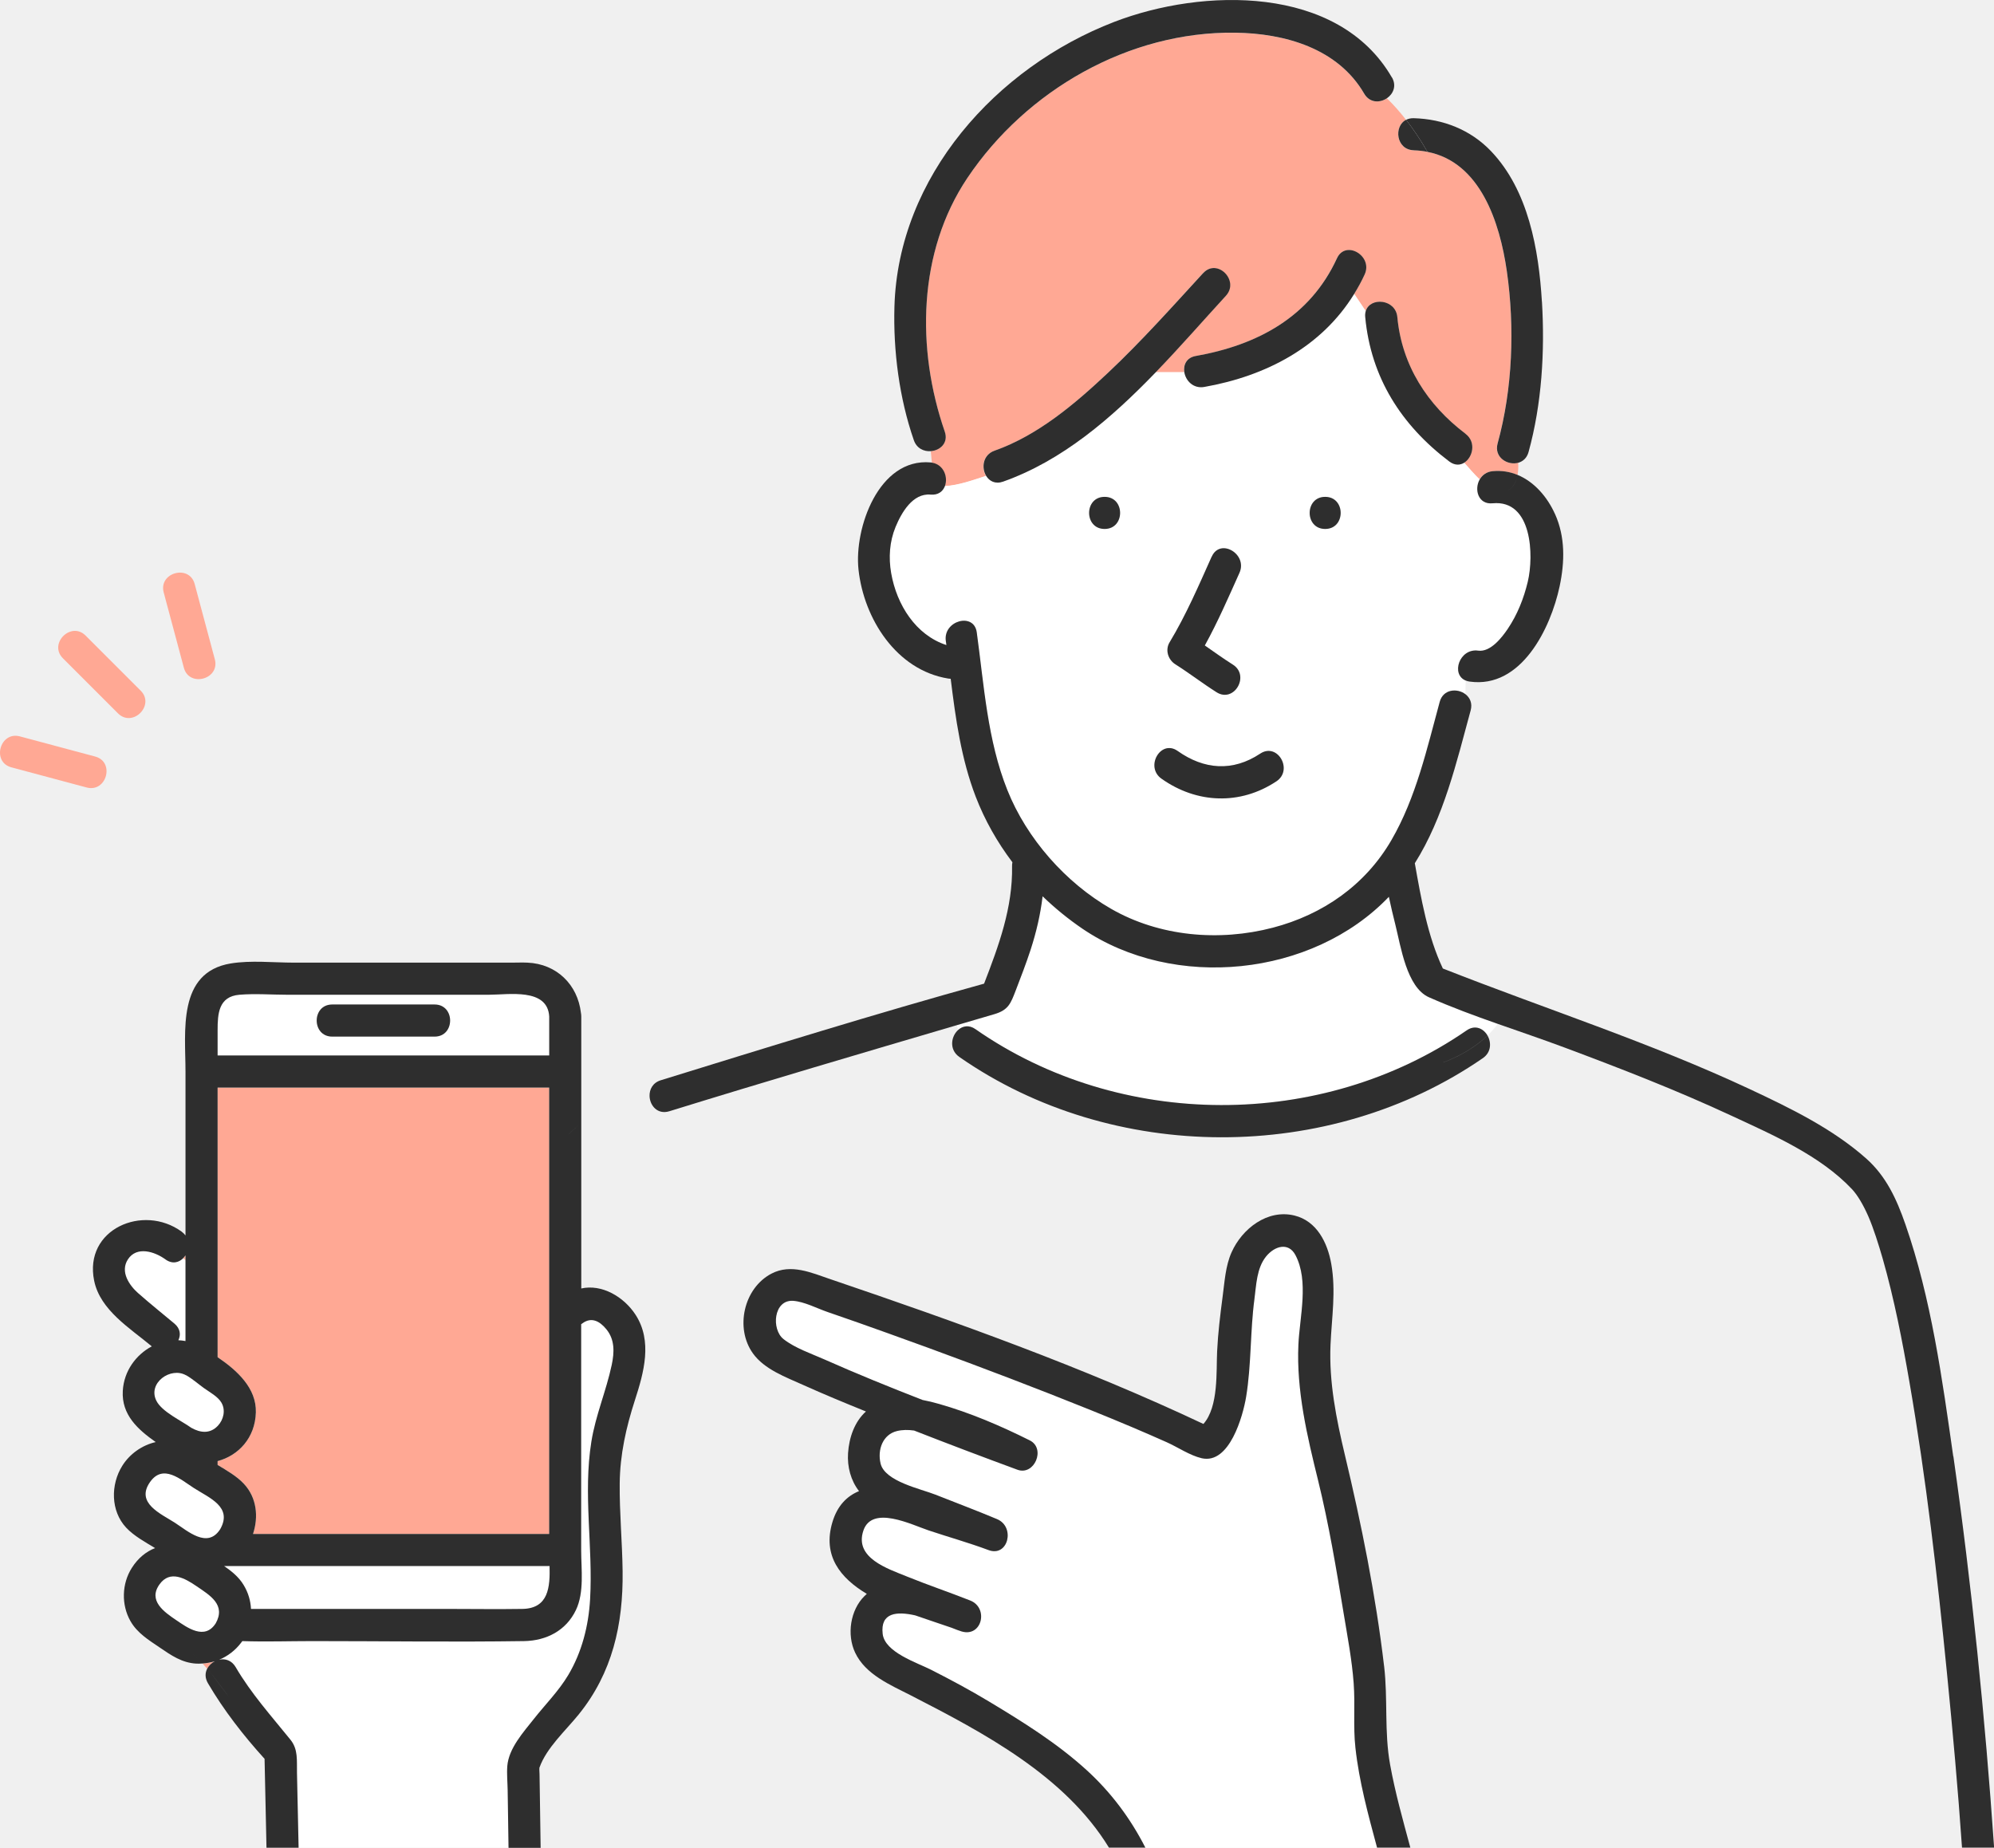
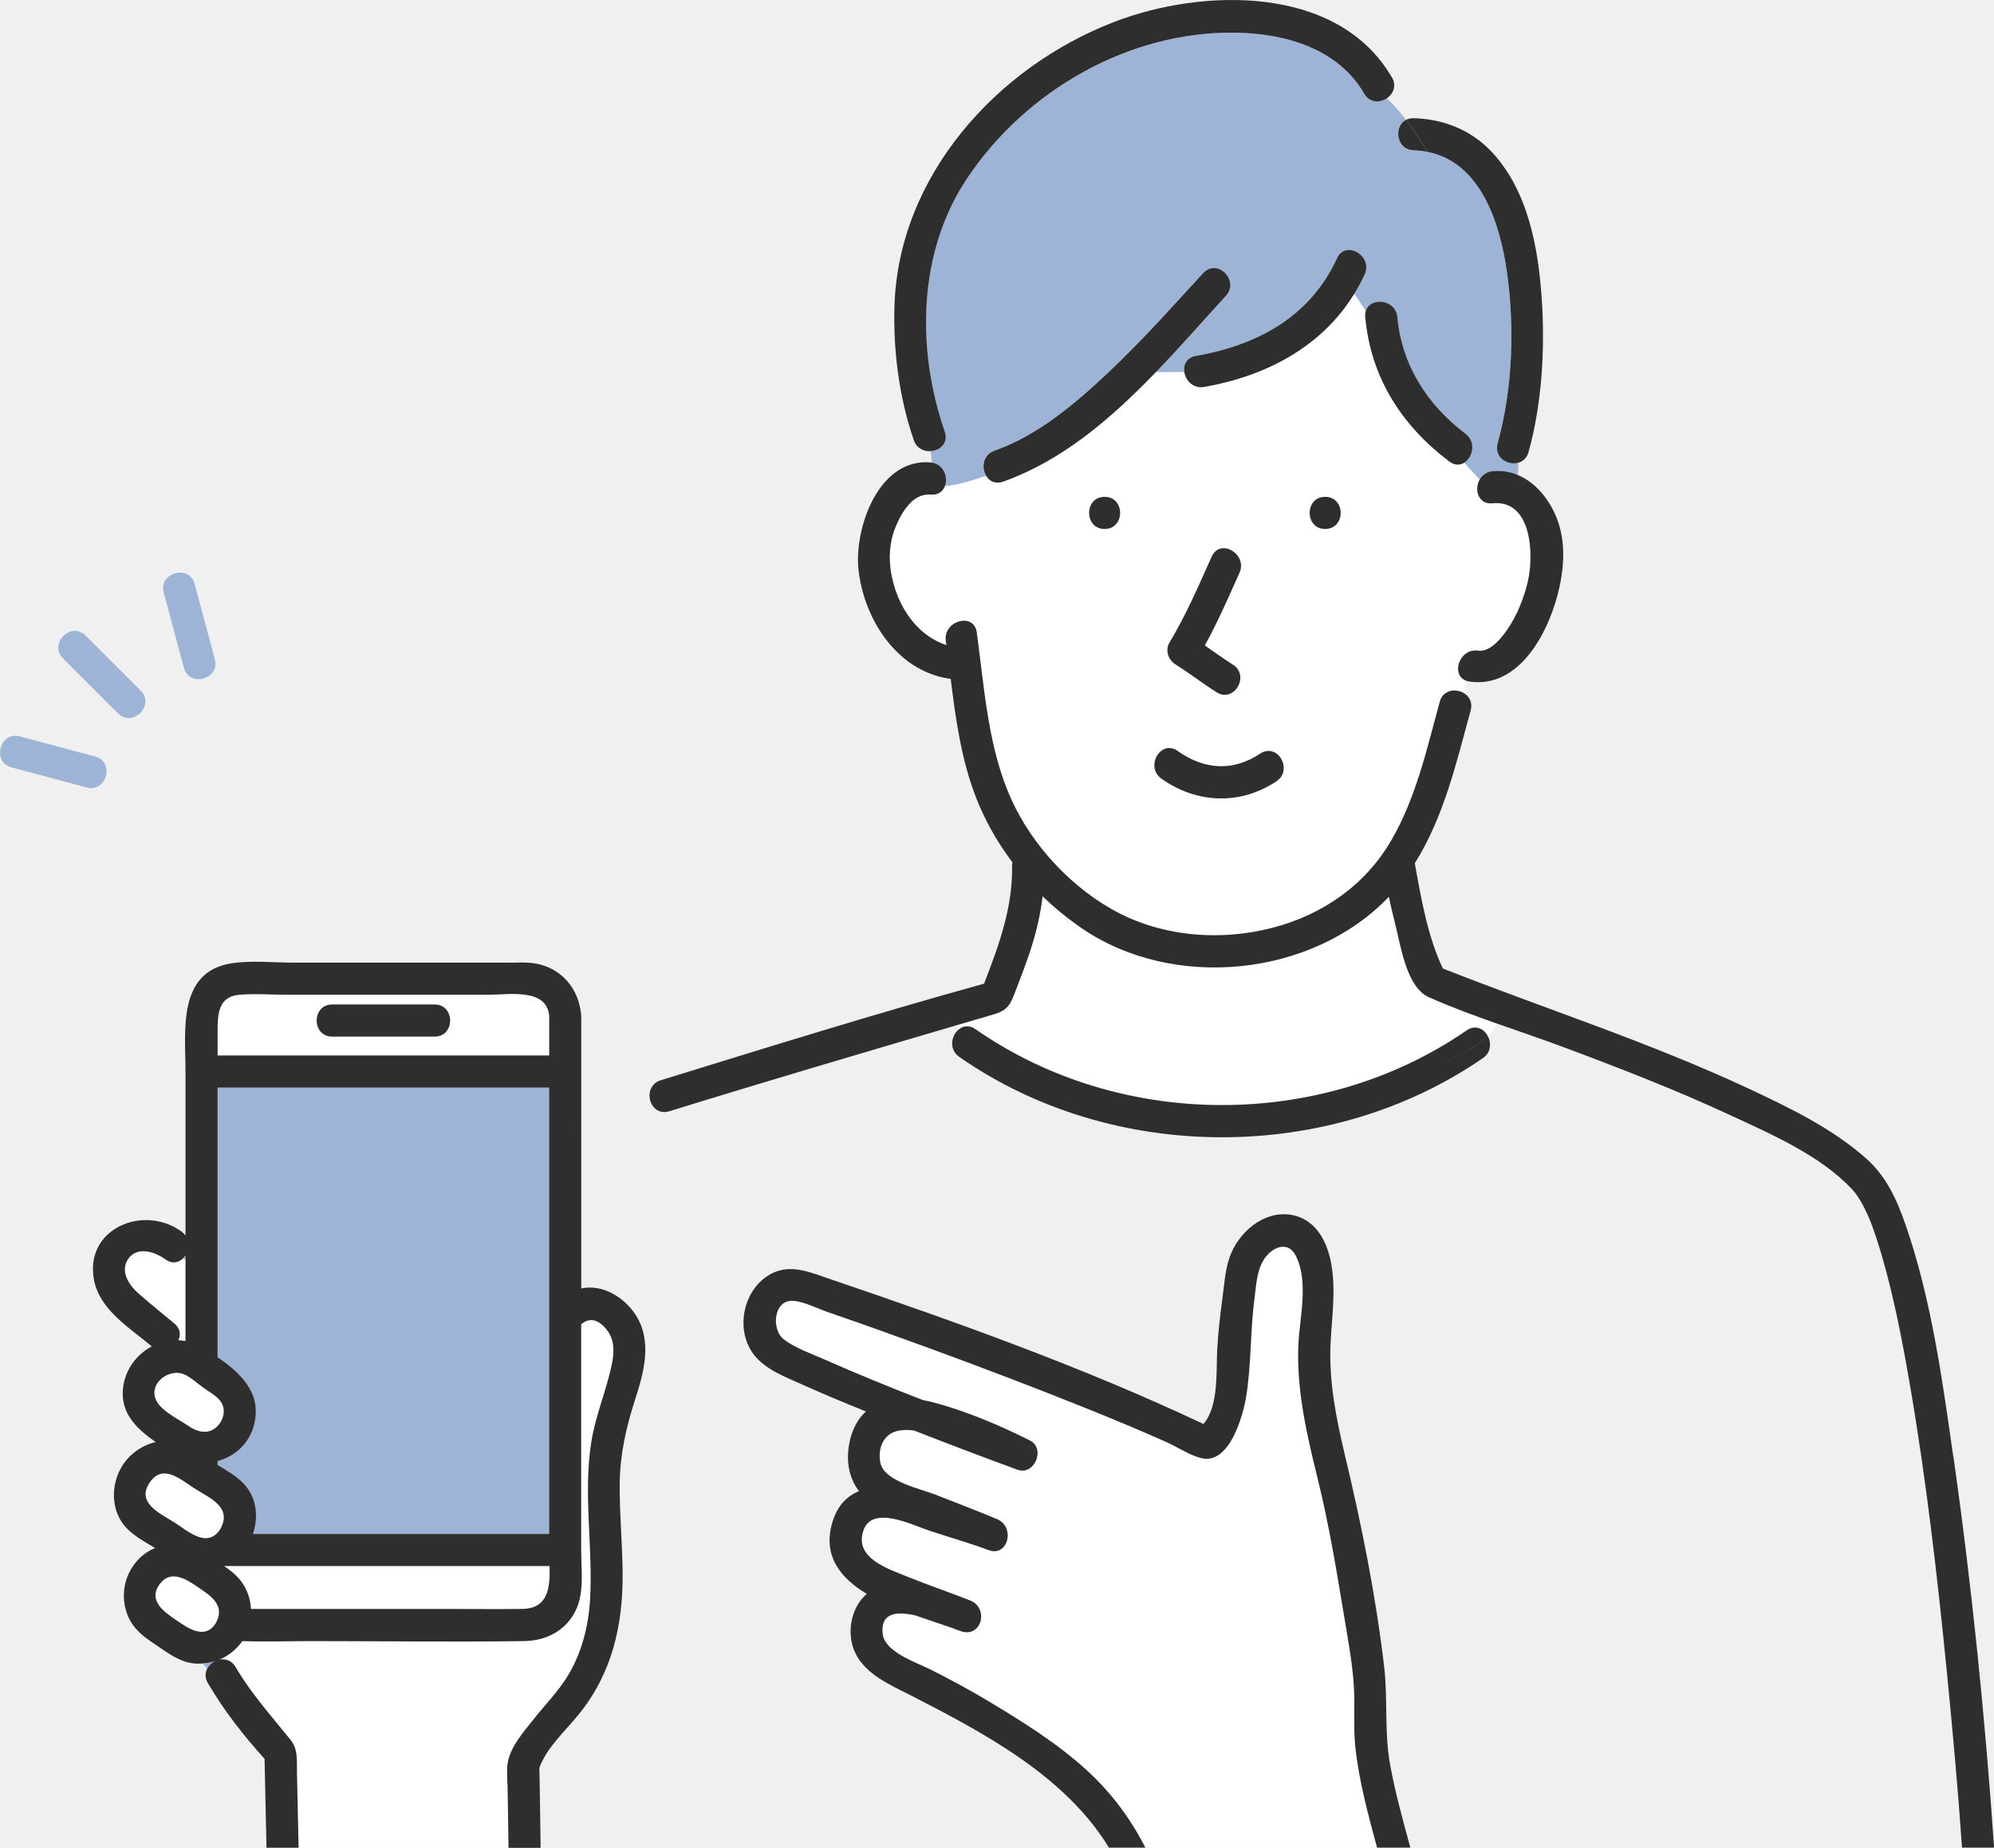
<svg xmlns="http://www.w3.org/2000/svg" id="_イヤー_2" viewBox="0 0 343.45 318.28">
  <defs>
-     <style>.cls-1{fill:none;}.cls-2{fill:url(#_規パターンスウォッチ_2);}.cls-3{fill:#fff;}.cls-4{fill:#ffdc3f;}.cls-5{fill:#ffa894;}.cls-6{fill:#2e2e2e;}</style>
+     <style>.cls-1{fill:none;}.cls-2{fill:url(#_規パターンスウォッチ_2);}.cls-3{fill:#fff;}.cls-4{fill:#FFD866;}.cls-5{fill:#9DB4D6;}.cls-6{fill:#2e2e2e;}</style>
    <pattern id="_規パターンスウォッチ_2" x="0" y="0" width="12.5" height="12.5" patternTransform="translate(1702.31 -8706.95) rotate(-44.14) scale(.87) skewX(1.72)" patternUnits="userSpaceOnUse" viewBox="0 0 12.5 12.5">
      <g>
        <rect class="cls-1" width="12.5" height="12.5" />
        <rect class="cls-3" x="0" y="0" width="12.5" height="12.5" />
        <circle class="cls-4" cx="6.25" cy="6.25" r="2.43" />
      </g>
    </pattern>
  </defs>
  <g id="_イヤー_1-2">
    <g>
      <path class="cls-5" d="M10.84,113.39c3.16,3.16,6.32,6.32,9.48,9.48,2.52,2.52,6.43-1.39,3.91-3.91-3.16-3.16-6.32-6.32-9.48-9.48-2.52-2.52-6.43,1.39-3.91,3.91h0Z" />
      <path class="cls-5" d="M28.2,102.06c1.16,4.32,2.31,8.64,3.47,12.96,.92,3.43,6.26,1.98,5.33-1.47-1.16-4.32-2.31-8.64-3.47-12.96-.92-3.43-6.26-1.98-5.33,1.47h0Z" />
      <path class="cls-5" d="M1.96,132.17c4.32,1.16,8.64,2.31,12.96,3.47,3.44,.92,4.91-4.41,1.47-5.33-4.32-1.16-8.64-2.31-12.96-3.47-3.44-.92-4.91,4.41-1.47,5.33h0Z" />
      <path class="cls-5" d="M31.95,216.23c-.11,.18-.25,.34-.39,.48,.13,.13,.26,.26,.39,.39v-.87Z" />
      <path class="cls-3" d="M31.56,216.71c-.76,.77-1.91,1.05-3.07,.21-1.85-1.34-4.94-2.34-6.46,0-1.37,2.11,.2,4.44,1.78,5.84,2.03,1.8,4.16,3.5,6.24,5.24,1.03,.86,1.11,1.95,.67,2.86,.41,.02,.82,.06,1.23,.14v-13.89c-.13-.13-.26-.26-.39-.39Z" />
      <path class="cls-5" d="M37,286.16c-.68,.21-1.38,.34-2.1,.39,.27,.29,.54,.59,.79,.89,.28-.55,.75-.99,1.31-1.28Z" />
      <path class="cls-5" d="M261.52,79.69c-1.83,.53-4.25-.91-3.58-3.31,2.61-9.42,2.98-20.04,1.59-29.68-1.21-8.43-4.58-18.78-13.67-20.55,.17,.3,.35,.6,.52,.9-.17-.31-.35-.6-.52-.9-.75-.15-1.53-.24-2.37-.26-3.04-.09-3.48-4.15-1.31-5.25-1.02-1.31-2.11-2.56-3.3-3.71-1.2,.82-2.98,.83-3.92-.79-4.53-7.83-13.68-10.39-22.23-10.5-18.31-.24-35.97,9.91-46.11,25.01-8.55,12.73-8.83,29.47-3.9,43.71,.67,1.94-.81,3.23-2.4,3.36,.07,.67,.12,1.34,.19,2.01,2.04,.34,2.79,2.5,2.22,4.02,2.36-.13,4.78-1,7.1-1.76-.85-1.39-.58-3.63,1.44-4.34,7.45-2.63,13.78-7.98,19.45-13.33,5.8-5.46,11.1-11.4,16.48-17.26,2.41-2.63,6.31,1.29,3.91,3.91-3.89,4.24-7.86,8.8-12.07,13.16h4.93c-.2-1.24,.35-2.51,1.96-2.79,10.62-1.88,19.67-6.7,24.33-16.83,1.49-3.23,6.25-.42,4.77,2.79-.54,1.17-1.15,2.28-1.8,3.34,.67,.97,1.33,1.97,1.99,2.96,.74-2.45,5.15-2.09,5.44,1.04,.77,8.28,5.17,15.13,11.74,20.09,1.89,1.43,1.26,4.06-.22,4.98,.86,.97,1.72,1.98,2.66,2.88,.42-.74,1.16-1.31,2.22-1.42,1.56-.15,3.01,.1,4.32,.65,.13-.66,.15-1.38,.12-2.11Z" />
      <path class="cls-3" d="M257.08,86.68c-2.48,.24-3.21-2.39-2.22-4.11-.94-.9-1.8-1.91-2.66-2.88-.72,.45-1.64,.5-2.57-.21-8.27-6.25-13.52-14.46-14.48-24.87-.04-.39,0-.74,.09-1.04-.66-.98-1.32-1.98-1.99-2.96-5.62,9.14-15.18,14.14-25.83,16.03-1.89,.33-3.19-1.08-3.43-2.54h-4.93c-7.66,7.94-16.1,15.24-26.31,18.85-1.33,.47-2.35-.08-2.91-.99-2.33,.75-4.74,1.63-7.1,1.76-.34,.92-1.16,1.59-2.47,1.48-3.08-.28-5.01,3.09-6.04,5.58-1.05,2.53-1.23,5.29-.75,7.97,.95,5.43,4.23,10.65,9.51,12.37-.03-.24-.06-.48-.1-.72-.48-3.49,4.85-4.98,5.33-1.47,1.24,9.08,1.83,18.57,5.27,27.17,3.34,8.36,10.05,15.96,17.85,20.44,8.35,4.79,18.65,5.67,27.88,3.26,8.61-2.25,15.93-7.34,20.42-15.08,4.24-7.31,6.12-15.75,8.32-23.82,.6-2.22,3.04-2.39,4.44-1.31,.03-.79,.04-1.58,.05-2.36-2.63-1.04-1.11-5.61,2.13-5.16,2.11,.3,4.08-2.26,5.09-3.75,1.66-2.46,2.77-5.24,3.45-8.12,1.08-4.51,.78-14.17-6.06-13.51Zm-66.82,4.43c-3.56,0-3.56-5.53,0-5.53s3.56,5.53,0,5.53Zm11.19,19.53c2.83-4.68,5.03-9.79,7.26-14.78,1.45-3.25,6.22-.43,4.77,2.79-1.88,4.2-3.74,8.48-5.97,12.52,1.6,1.11,3.18,2.25,4.82,3.29,3.01,1.9,.23,6.68-2.79,4.77-2.42-1.53-4.69-3.29-7.11-4.82-1.25-.79-1.78-2.47-.99-3.78Zm18.4,23.95c-6.24,4.14-13.73,3.85-19.8-.46-2.88-2.04-.12-6.84,2.79-4.77,4.56,3.23,9.49,3.6,14.22,.46,2.98-1.97,5.74,2.82,2.79,4.77Zm8.4-43.48c-3.56,0-3.56-5.53,0-5.53s3.56,5.53,0,5.53Z" />
      <path class="cls-3" d="M168.02,177.27c24.88,17.35,59.63,17.44,84.6,.21,1.47-1.02,2.9-.32,3.59,.88,.64-.62,1.24-1.28,1.77-1.98-4.01-1.41-8.01-2.88-11.87-4.59-3.84-1.7-4.84-8.75-5.77-12.46-.4-1.61-.78-3.22-1.13-4.84-13.16,13.77-37.01,16.2-52.77,5.5-2.45-1.66-4.75-3.53-6.87-5.59-.37,3.12-1.09,6.2-2.07,9.22-.76,2.35-1.65,4.65-2.54,6.95-.88,2.29-1.29,3.42-3.69,4.13-2.15,.64-4.31,1.27-6.47,1.9,.07,.27,.16,.53,.26,.78,.76-.67,1.85-.88,2.96-.11Z" />
      <path class="cls-2" d="M335.33,288.21c-1.66-16.75-3.59-33.51-6.46-50.11-1.24-7.15-2.62-14.3-4.61-21.28-.69-2.43-1.57-5.21-2.48-7.3-.83-1.92-1.83-3.63-2.79-4.65-5.44-5.79-13.65-9.35-20.73-12.65-9.43-4.39-19.15-8.16-28.89-11.8-3.76-1.4-7.59-2.7-11.4-4.04-.54,.7-1.13,1.36-1.77,1.98,.69,1.2,.65,2.89-.8,3.89-26.44,18.25-63.82,18.17-90.18-.21-1.8-1.25-1.42-3.57-.17-4.67-.1-.25-.18-.51-.26-.78-16.53,4.87-33.06,9.73-49.53,14.83-2.01,.62-3.34-.98-3.4-2.62-3.97,1.29-8.25,2.19-11.75,4.69v28.46c3.55-.81,7.35,1.4,9.38,4.52,2.95,4.54,1.43,9.95-.11,14.71-1.52,4.69-2.57,9.38-2.62,14.33-.05,5.05,.44,10.1,.5,15.16,.11,9.14-1.76,17.5-7.6,24.69-2.22,2.73-5.5,5.7-6.71,9.08-.01,.03-.01,.03-.02,.02v.05c-.05,.34,0,.72,.01,1.07,.02,1.08,.03,2.15,.05,3.23,.05,3.16,.09,6.32,.14,9.48h97.88c-7.57-12.36-21.5-19.74-34.11-26.22-3.52-1.81-7.81-3.58-9.61-7.37-1.46-3.1-.85-7.33,1.62-9.76,.13-.13,.26-.25,.39-.36-4.58-2.75-7.66-6.57-5.92-12.37,.85-2.84,2.52-4.49,4.58-5.33-1.42-1.82-2.05-4.19-1.89-6.55,.18-2.68,1.1-5.39,3.08-7.17-3.64-1.47-7.26-2.97-10.84-4.58-2.97-1.34-6.65-2.67-8.62-5.42-3.13-4.36-1.6-11.25,3.2-13.75,3.36-1.75,6.89-.15,10.16,.97,21.66,7.35,43.52,15.15,64.23,24.93,2.64-2.98,2.19-9.08,2.36-12.52,.15-3.13,.53-6.25,.94-9.36,.34-2.57,.48-5.29,1.55-7.69,1.81-4.06,6.17-7.47,10.83-6.33,3.87,.94,5.7,4.7,6.34,8.33,.83,4.7,.08,9.22-.13,13.92-.28,6.43,.99,12.75,2.47,18.97,2.86,12.03,5.3,24.12,6.76,36.41,.67,5.66,.02,11.32,1.03,16.95,.87,4.84,2.21,9.58,3.49,14.33h95c-.7-10.03-1.6-20.05-2.59-30.06Z" />
      <path class="cls-3" d="M233.16,289.96c-.3-4.05-1.06-8.05-1.73-12.06-1.28-7.72-2.53-15.28-4.4-22.89-1.88-7.62-3.74-15.48-3.39-23.38,.21-4.75,1.85-10.95-.51-15.42-1.21-2.28-3.6-1.56-5.06,.24-1.64,2.03-1.68,4.9-2.01,7.37-.74,5.58-.52,11.29-1.43,16.83-.54,3.26-2.86,11.65-7.65,10.55-2.03-.47-4.12-1.91-6.03-2.76-2.01-.9-4.02-1.77-6.05-2.63-4.69-1.98-9.41-3.88-14.15-5.73-9.25-3.62-18.55-7.09-27.9-10.44-3.43-1.23-6.87-2.45-10.32-3.63-1.78-.61-4.02-1.8-5.92-1.92-3.38-.22-3.79,4.91-1.65,6.6,1.97,1.55,4.74,2.48,7,3.48,5.58,2.47,11.25,4.78,16.95,7,.95,.18,1.9,.41,2.83,.68,5.38,1.53,10.63,3.78,15.63,6.28,2.79,1.4,.8,6.13-2.13,5.05-5.95-2.19-11.89-4.44-17.8-6.75-1.01-.14-2.01-.14-2.95,.09-2.45,.6-3.38,3.22-2.82,5.59,.73,3.1,6.94,4.37,9.46,5.37,3.53,1.4,7.09,2.74,10.6,4.21,3.2,1.34,1.91,6.6-1.47,5.33-3.4-1.27-6.88-2.24-10.32-3.39-2.92-.98-9.73-4.4-11.23,.03-1.6,4.73,4.19,6.57,7.56,7.94,3.58,1.45,7.25,2.69,10.84,4.11,3.23,1.28,2.02,6.35-1.47,5.33-.4-.12-1-.35-1.74-.64-1.85-.65-4.03-1.34-6.26-2.13-3.22-.73-6.02-.47-5.61,3.17,.36,3.21,5.91,4.96,8.38,6.22,3.38,1.72,6.69,3.5,9.94,5.45,5.87,3.53,11.74,7.19,16.82,11.82,4.22,3.85,7.56,8.34,10.11,13.35h39.9c-1.54-5.68-3.09-11.37-3.73-17.22-.41-3.7-.02-7.39-.3-11.1Z" />
      <path class="cls-3" d="M104.49,228.98c-1.16-1.43-2.6-2.2-4.16-1.03-.07,.05-.14,.09-.2,.14v38.9c0,3.3,.56,7.26-.9,10.32-1.7,3.57-5.11,5.3-8.95,5.36-12.14,.18-24.29,0-36.42,0-4.02,0-8.07,.15-12.09,0-.06,.09-.12,.17-.19,.25-.99,1.33-2.31,2.34-3.8,2.96,1.02-.22,2.14,.09,2.83,1.26,2.69,4.58,6.13,8.41,9.44,12.51,1.37,1.7,1.08,3.63,1.13,5.71,.09,4.3,.19,8.6,.28,12.9h36.16c-.05-3.32-.1-6.64-.15-9.95-.02-1.36-.17-2.79-.06-4.15,.25-3.04,2.75-5.79,4.55-8.07,1.98-2.5,4.31-4.84,5.94-7.58,2.36-3.95,3.51-8.51,3.77-13.07,.52-9.06-1.23-18.13,.22-27.15,.73-4.56,2.57-8.74,3.51-13.23,.45-2.15,.55-4.31-.91-6.1Z" />
      <path class="cls-6" d="M208.71,95.86c-2.23,4.98-4.43,10.1-7.26,14.78-.79,1.31-.26,2.99,.99,3.78,2.42,1.53,4.69,3.29,7.11,4.82,3.02,1.9,5.8-2.88,2.79-4.77-1.65-1.04-3.22-2.18-4.82-3.29,2.23-4.04,4.09-8.33,5.97-12.52,1.44-3.22-3.32-6.04-4.77-2.79Z" />
      <path class="cls-6" d="M217.06,129.81c-4.73,3.14-9.66,2.77-14.22-.46-2.91-2.06-5.67,2.73-2.79,4.77,6.08,4.31,13.56,4.6,19.8,.46,2.95-1.96,.19-6.75-2.79-4.77Z" />
      <path class="cls-6" d="M190.26,85.58c-3.56,0-3.56,5.53,0,5.53s3.56-5.53,0-5.53Z" />
      <path class="cls-6" d="M228.25,85.58c-3.56,0-3.56,5.53,0,5.53s3.56-5.53,0-5.53Z" />
      <path class="cls-6" d="M336.43,250.85c-1.9-13.36-3.79-27.19-8.25-39.99-1.49-4.28-3.29-8.24-6.73-11.3-5.81-5.16-13.1-8.7-20.08-11.97-17.19-8.04-35.23-13.83-52.85-20.77-2.63-5.56-3.76-12.12-4.83-18.13,4.99-7.93,7.18-17.38,9.62-26.33,.33-1.22-.12-2.18-.89-2.78-.09,2.52-.34,5.04-1.06,7.56,.72-2.52,.97-5.04,1.06-7.56-1.4-1.08-3.84-.91-4.44,1.31-2.2,8.07-4.08,16.52-8.32,23.82-4.49,7.74-11.81,12.83-20.42,15.08-9.24,2.42-19.53,1.54-27.88-3.26-7.8-4.48-14.51-12.07-17.85-20.44-3.44-8.6-4.02-18.08-5.27-27.17-.48-3.51-5.81-2.02-5.33,1.47,.03,.24,.06,.48,.1,.72-5.28-1.72-8.56-6.94-9.51-12.37-.47-2.69-.29-5.44,.75-7.97,1.03-2.49,2.96-5.85,6.04-5.58,1.31,.12,2.13-.56,2.47-1.48-1.46,.08-2.9-.13-4.28-.82,1.38,.69,2.82,.9,4.28,.82,.56-1.51-.19-3.68-2.22-4.02,.12,1.1,.3,2.19,.71,3.2-.4-1.01-.59-2.09-.71-3.2-.08-.01-.16-.03-.24-.04-8.96-.8-13.2,11.34-12.43,18.46,.92,8.47,6.53,17.33,15.47,18.77,.14,.02,.28,.03,.41,.04,.85,6.9,1.81,13.82,4.31,20.31,1.56,4.05,3.71,7.84,6.32,11.29-.04,.21-.07,.43-.06,.67,.13,7.14-2.29,13.69-4.82,20.24-18.67,5.17-37.19,10.92-55.69,16.64-1.39,.43-1.96,1.58-1.93,2.72,.8-.26,1.59-.53,2.36-.84-.77,.31-1.56,.58-2.36,.84,.05,1.64,1.38,3.24,3.4,2.62,16.47-5.1,33-9.96,49.53-14.83-.16-.59-.25-1.22-.25-1.9,0,.68,.09,1.31,.25,1.9,2.16-.63,4.31-1.27,6.47-1.9,2.41-.71,2.81-1.84,3.69-4.13,.89-2.3,1.77-4.61,2.54-6.95,.98-3.02,1.7-6.09,2.07-9.22,2.13,2.05,4.43,3.93,6.87,5.59,15.77,10.7,39.61,8.28,52.77-5.5,.35,1.62,.72,3.24,1.13,4.84,.93,3.71,1.94,10.76,5.77,12.46,3.86,1.71,7.85,3.18,11.87,4.59,.41-.54,.79-1.1,1.12-1.69-.34,.59-.72,1.15-1.12,1.69,3.81,1.34,7.64,2.64,11.4,4.04,9.74,3.64,19.46,7.41,28.89,11.8,7.08,3.29,15.28,6.85,20.73,12.65,.95,1.02,1.95,2.73,2.79,4.65,.91,2.09,1.78,4.88,2.48,7.3,1.99,6.98,3.38,14.14,4.61,21.28,2.87,16.59,4.8,33.35,6.46,50.11,.99,10.01,1.9,20.03,2.59,30.06h5.53c-1.56-22.53-3.84-45.07-7.02-67.43Z" />
      <path class="cls-6" d="M243.5,25.89c.83,.02,1.61,.12,2.37,.26-1.12-1.94-2.34-3.79-3.68-5.52-2.17,1.11-1.73,5.17,1.31,5.25Z" />
      <path class="cls-6" d="M265.58,51.97c-.54-8.97-2.32-19.19-8.77-25.94-3.53-3.69-8.25-5.53-13.31-5.67-.51-.01-.95,.09-1.31,.28,1.34,1.72,2.56,3.57,3.68,5.52,9.09,1.77,12.46,12.12,13.67,20.55,1.38,9.64,1.01,20.26-1.59,29.68-.66,2.4,1.75,3.84,3.58,3.31-.07-1.93-.48-3.98-.21-5.63-.27,1.65,.13,3.71,.21,5.63,.79-.23,1.47-.81,1.75-1.84,2.29-8.29,2.82-17.33,2.31-25.88Z" />
      <path class="cls-6" d="M239.74,13.34c-9.28-16.02-32.65-15.41-47.82-9.57-20.35,7.84-37.22,26.66-37.86,49.04-.22,7.63,.83,15.76,3.34,23.01,.49,1.42,1.74,1.98,2.93,1.89-.12-1.26-.3-2.5-.76-3.64,.46,1.15,.63,2.39,.76,3.64,1.6-.12,3.07-1.42,2.4-3.36-4.93-14.24-4.65-30.97,3.9-43.71,10.14-15.1,27.8-25.25,46.11-25.01,8.54,.11,17.69,2.68,22.23,10.5,.94,1.62,2.71,1.62,3.92,.79-.94-.92-1.94-1.78-3.01-2.58,1.06,.8,2.06,1.66,3.01,2.58,1.08-.74,1.7-2.13,.86-3.59Z" />
      <path class="cls-6" d="M252.42,74.71c-6.58-4.97-10.98-11.82-11.74-20.09-.29-3.13-4.7-3.5-5.44-1.04,1.5,2.23,3.06,4.39,5.07,6.11-2.01-1.72-3.57-3.89-5.07-6.11-.09,.3-.13,.65-.09,1.04,.97,10.4,6.21,18.62,14.48,24.87,.93,.7,1.85,.66,2.57,.21-.98-1.1-1.95-2.13-3.05-2.86,1.1,.73,2.07,1.77,3.05,2.86,1.48-.92,2.11-3.56,.22-4.98Z" />
      <path class="cls-6" d="M230.28,44.49c-4.66,10.13-13.71,14.95-24.33,16.83-1.6,.28-2.16,1.56-1.96,2.79h0c.24,1.46,1.54,2.87,3.43,2.54,10.65-1.88,20.21-6.89,25.83-16.03-.74-1.07-1.51-2.12-2.35-3.1,.84,.98,1.6,2.02,2.35,3.1,.65-1.06,1.26-2.16,1.8-3.34,1.48-3.21-3.29-6.02-4.77-2.79Z" />
      <path class="cls-6" d="M207.23,47.04c-5.38,5.86-10.68,11.81-16.48,17.26-5.68,5.34-12,10.69-19.45,13.33-2.02,.71-2.29,2.95-1.44,4.34,.83-.27,1.64-.52,2.44-.72-.8,.2-1.61,.45-2.44,.72,.55,.91,1.58,1.46,2.91,.99,10.2-3.61,18.65-10.91,26.31-18.85h0c4.21-4.36,8.18-8.92,12.07-13.16,2.4-2.62-1.5-6.54-3.91-3.91Z" />
      <path class="cls-6" d="M267.83,88.53c-1.31-2.92-3.55-5.53-6.42-6.72-.21,1.1-.7,2.07-1.75,2.76,1.04-.69,1.54-1.66,1.75-2.76-1.32-.55-2.77-.8-4.32-.65-1.05,.1-1.79,.68-2.22,1.42,1.22,1.16,2.57,2.13,4.24,2.55-1.67-.42-3.02-1.39-4.24-2.55-.99,1.72-.26,4.36,2.22,4.11,6.83-.66,7.13,9,6.06,13.51-.69,2.88-1.79,5.66-3.45,8.12-1,1.49-2.98,4.04-5.09,3.75-3.24-.45-4.76,4.12-2.13,5.16,0-.56,0-1.13,0-1.69,0,.56,0,1.13,0,1.69,.2,.08,.42,.14,.66,.17,8.88,1.25,13.95-9.16,15.49-16.4,.89-4.18,.99-8.5-.79-12.46Z" />
      <path class="cls-6" d="M248.6,182.99c2.87-1.08,5.5-2.62,7.61-4.63-.69-1.2-2.12-1.9-3.59-.88-24.96,17.23-59.72,17.14-84.6-.21-1.11-.78-2.2-.56-2.96,.11,.92,2.32,2.97,3.97,5.03,5.61-2.05-1.64-4.11-3.29-5.03-5.61-1.25,1.09-1.63,3.41,.17,4.67,26.35,18.38,63.74,18.46,90.18,.21,1.45-1,1.49-2.7,.8-3.89-2.1,2.01-4.74,3.55-7.61,4.63Z" />
      <path class="cls-6" d="M238.4,287c-1.45-12.3-3.89-24.39-6.76-36.41-1.48-6.22-2.75-12.54-2.47-18.97,.21-4.7,.96-9.22,.13-13.92-.64-3.63-2.47-7.38-6.34-8.33-4.66-1.14-9.02,2.27-10.83,6.33-1.07,2.4-1.2,5.12-1.55,7.69-.41,3.11-.79,6.23-.94,9.36-.17,3.44,.28,9.54-2.36,12.52-20.71-9.77-42.57-17.57-64.23-24.93-3.27-1.11-6.8-2.72-10.16-.97-4.8,2.5-6.33,9.4-3.2,13.75,1.97,2.75,5.65,4.08,8.62,5.42,3.58,1.61,7.2,3.11,10.84,4.58-1.97,1.78-2.9,4.49-3.08,7.17-.16,2.37,.48,4.73,1.89,6.55-2.06,.84-3.73,2.49-4.58,5.33-1.74,5.8,1.34,9.62,5.92,12.37-.13,.12-.26,.23-.39,.36-2.47,2.43-3.08,6.67-1.62,9.76,1.79,3.79,6.09,5.57,9.61,7.37,12.62,6.48,26.55,13.85,34.11,26.22h6.27c-2.55-5.01-5.89-9.5-10.11-13.35-5.08-4.63-10.95-8.29-16.82-11.82-3.25-1.96-6.56-3.73-9.94-5.45-2.47-1.26-8.02-3.01-8.38-6.22-.41-3.64,2.39-3.9,5.61-3.17,2.24,.79,4.41,1.48,6.26,2.13,.74,.29,1.34,.53,1.74,.64,3.49,1.02,4.7-4.05,1.47-5.33-3.59-1.42-7.26-2.66-10.84-4.11-3.37-1.37-9.16-3.21-7.56-7.94,1.5-4.43,8.31-1.01,11.23-.03,3.43,1.15,6.92,2.12,10.32,3.39,3.38,1.27,4.67-3.99,1.47-5.33-3.5-1.47-7.07-2.81-10.6-4.21-2.52-1-8.73-2.27-9.46-5.37-.56-2.37,.37-4.99,2.82-5.59,.94-.23,1.94-.23,2.95-.09,5.91,2.31,11.84,4.56,17.8,6.75,2.93,1.08,4.93-3.65,2.13-5.05-5-2.5-10.25-4.75-15.63-6.28-.93-.27-1.88-.5-2.83-.68-5.7-2.22-11.37-4.52-16.95-7-2.26-1-5.04-1.94-7-3.48-2.14-1.68-1.73-6.82,1.65-6.6,1.9,.13,4.14,1.31,5.92,1.92,3.45,1.18,6.89,2.4,10.32,3.63,9.35,3.35,18.66,6.82,27.9,10.44,4.74,1.86,9.46,3.75,14.15,5.73,2.02,.86,4.04,1.73,6.05,2.63,1.91,.85,4,2.29,6.03,2.76,4.79,1.1,7.11-7.29,7.65-10.55,.92-5.54,.69-11.24,1.43-16.83,.33-2.48,.38-5.34,2.01-7.37,1.46-1.8,3.85-2.52,5.06-.24,2.36,4.47,.72,10.68,.51,15.42-.36,7.91,1.51,15.76,3.39,23.38,1.87,7.61,3.12,15.17,4.4,22.89,.66,4.01,1.43,8,1.73,12.06,.28,3.7-.11,7.4,.3,11.1,.64,5.85,2.2,11.54,3.73,17.22h5.73c-1.28-4.75-2.62-9.49-3.49-14.33-1.02-5.62-.36-11.29-1.03-16.95Z" />
      <path class="cls-3" d="M94.59,181.8v-6.71c-.29-4.98-7.01-3.75-10.4-3.75H49.51c-2.72,0-5.56-.23-8.27,0-3.6,.3-3.76,3.3-3.76,6.13v4.33h57.11Zm-37.38-8.78h17.64c3.56,0,3.56,5.53,0,5.53h-17.64c-3.56,0-3.56-5.53,0-5.53Z" />
      <path class="cls-5" d="M44.07,243.27c-.12,4.4-3,7.44-6.59,8.4v.66c1.59,.96,3.3,1.93,4.53,3.25,2.23,2.39,2.54,5.7,1.57,8.64h51.02v-76.89H37.48v46.45c3.39,2.3,6.7,5.33,6.59,9.5Z" />
      <path class="cls-3" d="M89.56,269.74H38.61c1.29,.9,2.51,1.88,3.35,3.25,.8,1.31,1.21,2.72,1.28,4.14h33.76c4.33,0,8.67,.07,13,0,4.53-.08,4.78-3.79,4.68-7.39h-5.11Z" />
      <path class="cls-6" d="M57.22,178.55h17.64c3.56,0,3.56-5.53,0-5.53h-17.64c-3.56,0-3.56,5.53,0,5.53Z" />
      <path class="cls-3" d="M33.4,256.3c-2.27-1.46-5.32-4.24-7.57-1.02-2.51,3.6,1.86,5.44,4.28,6.99,2.23,1.43,5.6,4.51,7.79,1.16,2.24-3.88-1.82-5.41-4.5-7.14Z" />
      <path class="cls-3" d="M33.85,273.2c-1.95-1.33-4.55-2.84-6.37-.32-2.03,2.82,.81,4.77,2.84,6.15,1.96,1.33,4.92,3.5,6.81,.61,1.84-3.24-.98-4.88-3.28-6.45Z" />
      <path class="cls-3" d="M32.94,245.92c1.58,.9,3.24,1.08,4.58-.34,1-1.06,1.38-2.71,.61-4.01-.62-1.05-2.05-1.8-3.02-2.5-1-.72-1.99-1.59-3.06-2.21-2.65-1.52-6.65,1.32-5.12,4.38,.95,1.91,4.33,3.45,6.01,4.66Z" />
      <path class="cls-6" d="M100.12,221.96v-28.46c-.88,.63-1.71,1.35-2.48,2.21,.76-.86,1.6-1.58,2.48-2.21v-18.06c0-.11,0-.23,0-.35,0-.22-.02-.43-.06-.63-.56-4.86-4.18-8.44-9.22-8.65-.89-.04-1.78,0-2.67,0H50.59c-3.52,0-7.36-.43-10.85,.14-9.24,1.53-7.79,11.73-7.79,18.61v28.24c-.18-.24-.4-.46-.67-.66-6.62-4.82-16.89-.44-15.06,8.47,1.04,5.07,6.2,8.18,9.92,11.29h.01c-2.74,1.46-4.8,4.25-5,7.66-.24,4.13,2.59,6.66,5.67,8.83-2.35,.53-4.49,2.05-5.76,4.09-2.02,3.23-2.02,7.77,.67,10.65,1.35,1.44,3.27,2.48,4.98,3.52-1.53,.6-2.92,1.7-4.01,3.42-1.72,2.71-1.83,6.33-.24,9.14,1.17,2.08,3.16,3.28,5.07,4.58,1.95,1.33,3.8,2.62,6.27,2.76,.37,.02,.74,0,1.1-.02-.6-.64-1.23-1.24-1.95-1.82,.71,.57,1.35,1.18,1.95,1.82,.72-.05,1.42-.18,2.1-.39-.55,.29-1.02,.73-1.31,1.28,1.35,1.59,2.52,3.31,3.89,5.04-1.38-1.72-2.54-3.45-3.89-5.04-.37,.71-.41,1.59,.12,2.5,2.73,4.66,6.12,9.02,9.76,13.03,.11,5.1,.22,10.21,.33,15.31h5.53c-.09-4.3-.19-8.6-.28-12.9-.05-2.09,.24-4.02-1.13-5.71-3.31-4.1-6.76-7.93-9.44-12.51-.69-1.17-1.8-1.49-2.83-1.26,1.49-.62,2.81-1.64,3.8-2.96,.07-.08,.13-.16,.19-.25,4.02,.14,8.07,0,12.09,0,12.14,0,24.29,.18,36.42,0,3.84-.06,7.25-1.79,8.95-5.36,1.46-3.06,.9-7.02,.9-10.32v-38.9c.07-.04,.14-.09,.2-.14,1.56-1.17,3-.4,4.16,1.03,1.45,1.79,1.36,3.95,.91,6.1-.95,4.49-2.78,8.67-3.51,13.23-1.45,9.01,.3,18.09-.22,27.15-.26,4.56-1.41,9.12-3.77,13.07-1.64,2.75-3.97,5.08-5.94,7.58-1.8,2.28-4.3,5.03-4.55,8.07-.11,1.36,.04,2.79,.06,4.15,.05,3.32,.1,6.64,.15,9.95h5.53c-.05-3.16-.09-6.32-.14-9.48-.02-1.08-.03-2.15-.05-3.23,0-.34-.06-.72-.02-1.07v-.05s.01,.01,.02-.02c1.21-3.38,4.49-6.34,6.71-9.08,5.84-7.19,7.71-15.55,7.6-24.69-.06-5.05-.55-10.1-.5-15.16,.05-4.95,1.1-9.64,2.62-14.33,1.54-4.76,3.06-10.16,.11-14.71-2.03-3.12-5.83-5.33-9.38-4.52Zm-62.64-44.49c0-2.83,.15-5.83,3.76-6.13,2.72-.23,5.55,0,8.27,0h34.69c3.39,0,10.11-1.22,10.4,3.75v6.71H37.48v-4.33Zm0,17.2v-7.34h57.11v76.89H43.58c.97-2.94,.66-6.25-1.57-8.64-1.23-1.32-2.94-2.29-4.53-3.25v-.66c3.59-.96,6.47-3.99,6.59-8.4,.11-4.17-3.2-7.2-6.59-9.5v-39.11Zm-13.67,28.09c-1.58-1.4-3.15-3.73-1.78-5.84,1.52-2.34,4.62-1.34,6.46,0,1.17,.85,2.31,.57,3.07-.21-.59-.6-1.14-1.25-1.38-2.2,.24,.95,.79,1.6,1.38,2.2,.14-.15,.28-.31,.39-.48v.87c.65,.66,1.29,1.33,1.55,2.38-.26-1.05-.9-1.73-1.55-2.38v13.89c-.41-.08-.82-.12-1.23-.14,.44-.9,.36-1.99-.67-2.86-2.08-1.74-4.21-3.44-6.24-5.24Zm8.24,14.11c1.07,.61,2.06,1.48,3.06,2.21,.97,.7,2.4,1.45,3.02,2.5,.77,1.29,.39,2.95-.61,4.01-1.34,1.41-3,1.23-4.58,.34-1.68-1.21-5.06-2.75-6.01-4.66-1.53-3.06,2.47-5.9,5.12-4.38Zm5.08,42.78c-1.89,2.89-4.86,.72-6.81-.61-2.04-1.38-4.87-3.34-2.84-6.15,1.82-2.53,4.42-1.01,6.37,.32,2.3,1.57,5.13,3.21,3.28,6.45Zm.77-16.21c-2.19,3.35-5.57,.27-7.79-1.16-2.41-1.55-6.79-3.39-4.28-6.99,2.25-3.23,5.3-.44,7.57,1.02,2.68,1.72,6.74,3.26,4.5,7.14Zm52.08,13.69c-4.33,.07-8.67,0-13,0H43.23c-.07-1.42-.48-2.83-1.28-4.14-.83-1.37-2.05-2.35-3.35-3.25h56.06c.09,3.6-.15,7.31-4.68,7.39Z" />
    </g>
  </g>
</svg>
